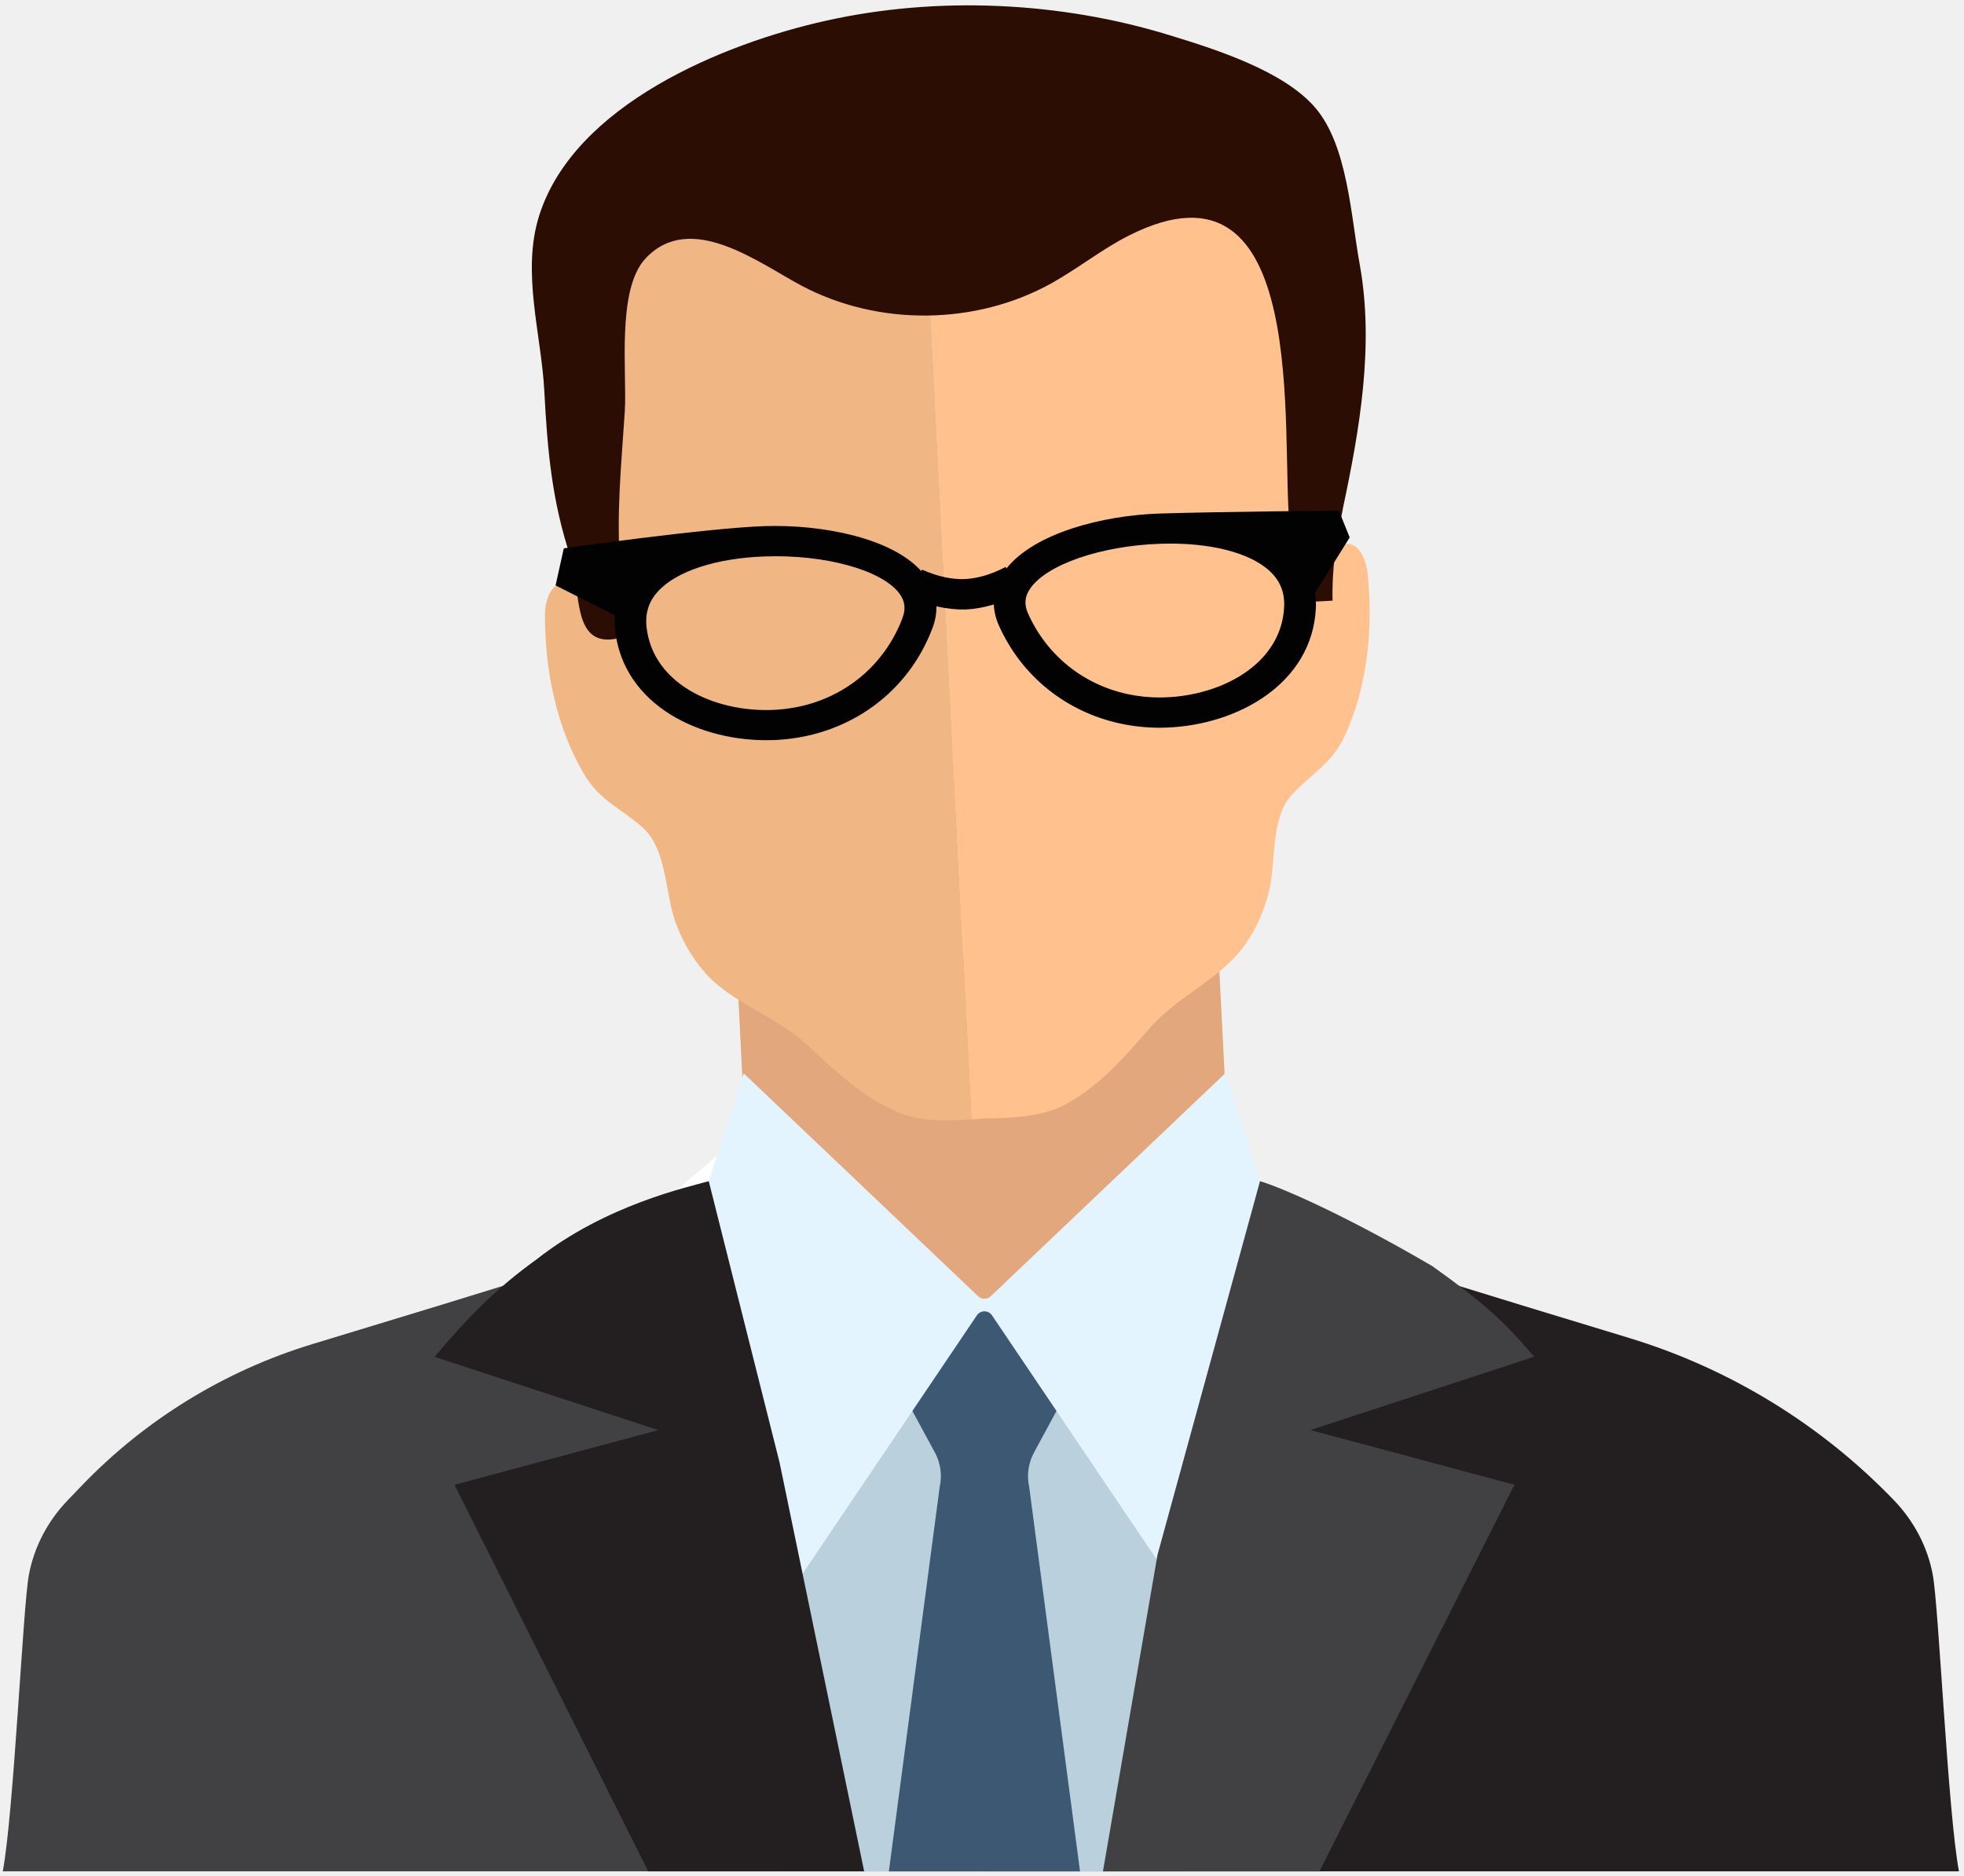
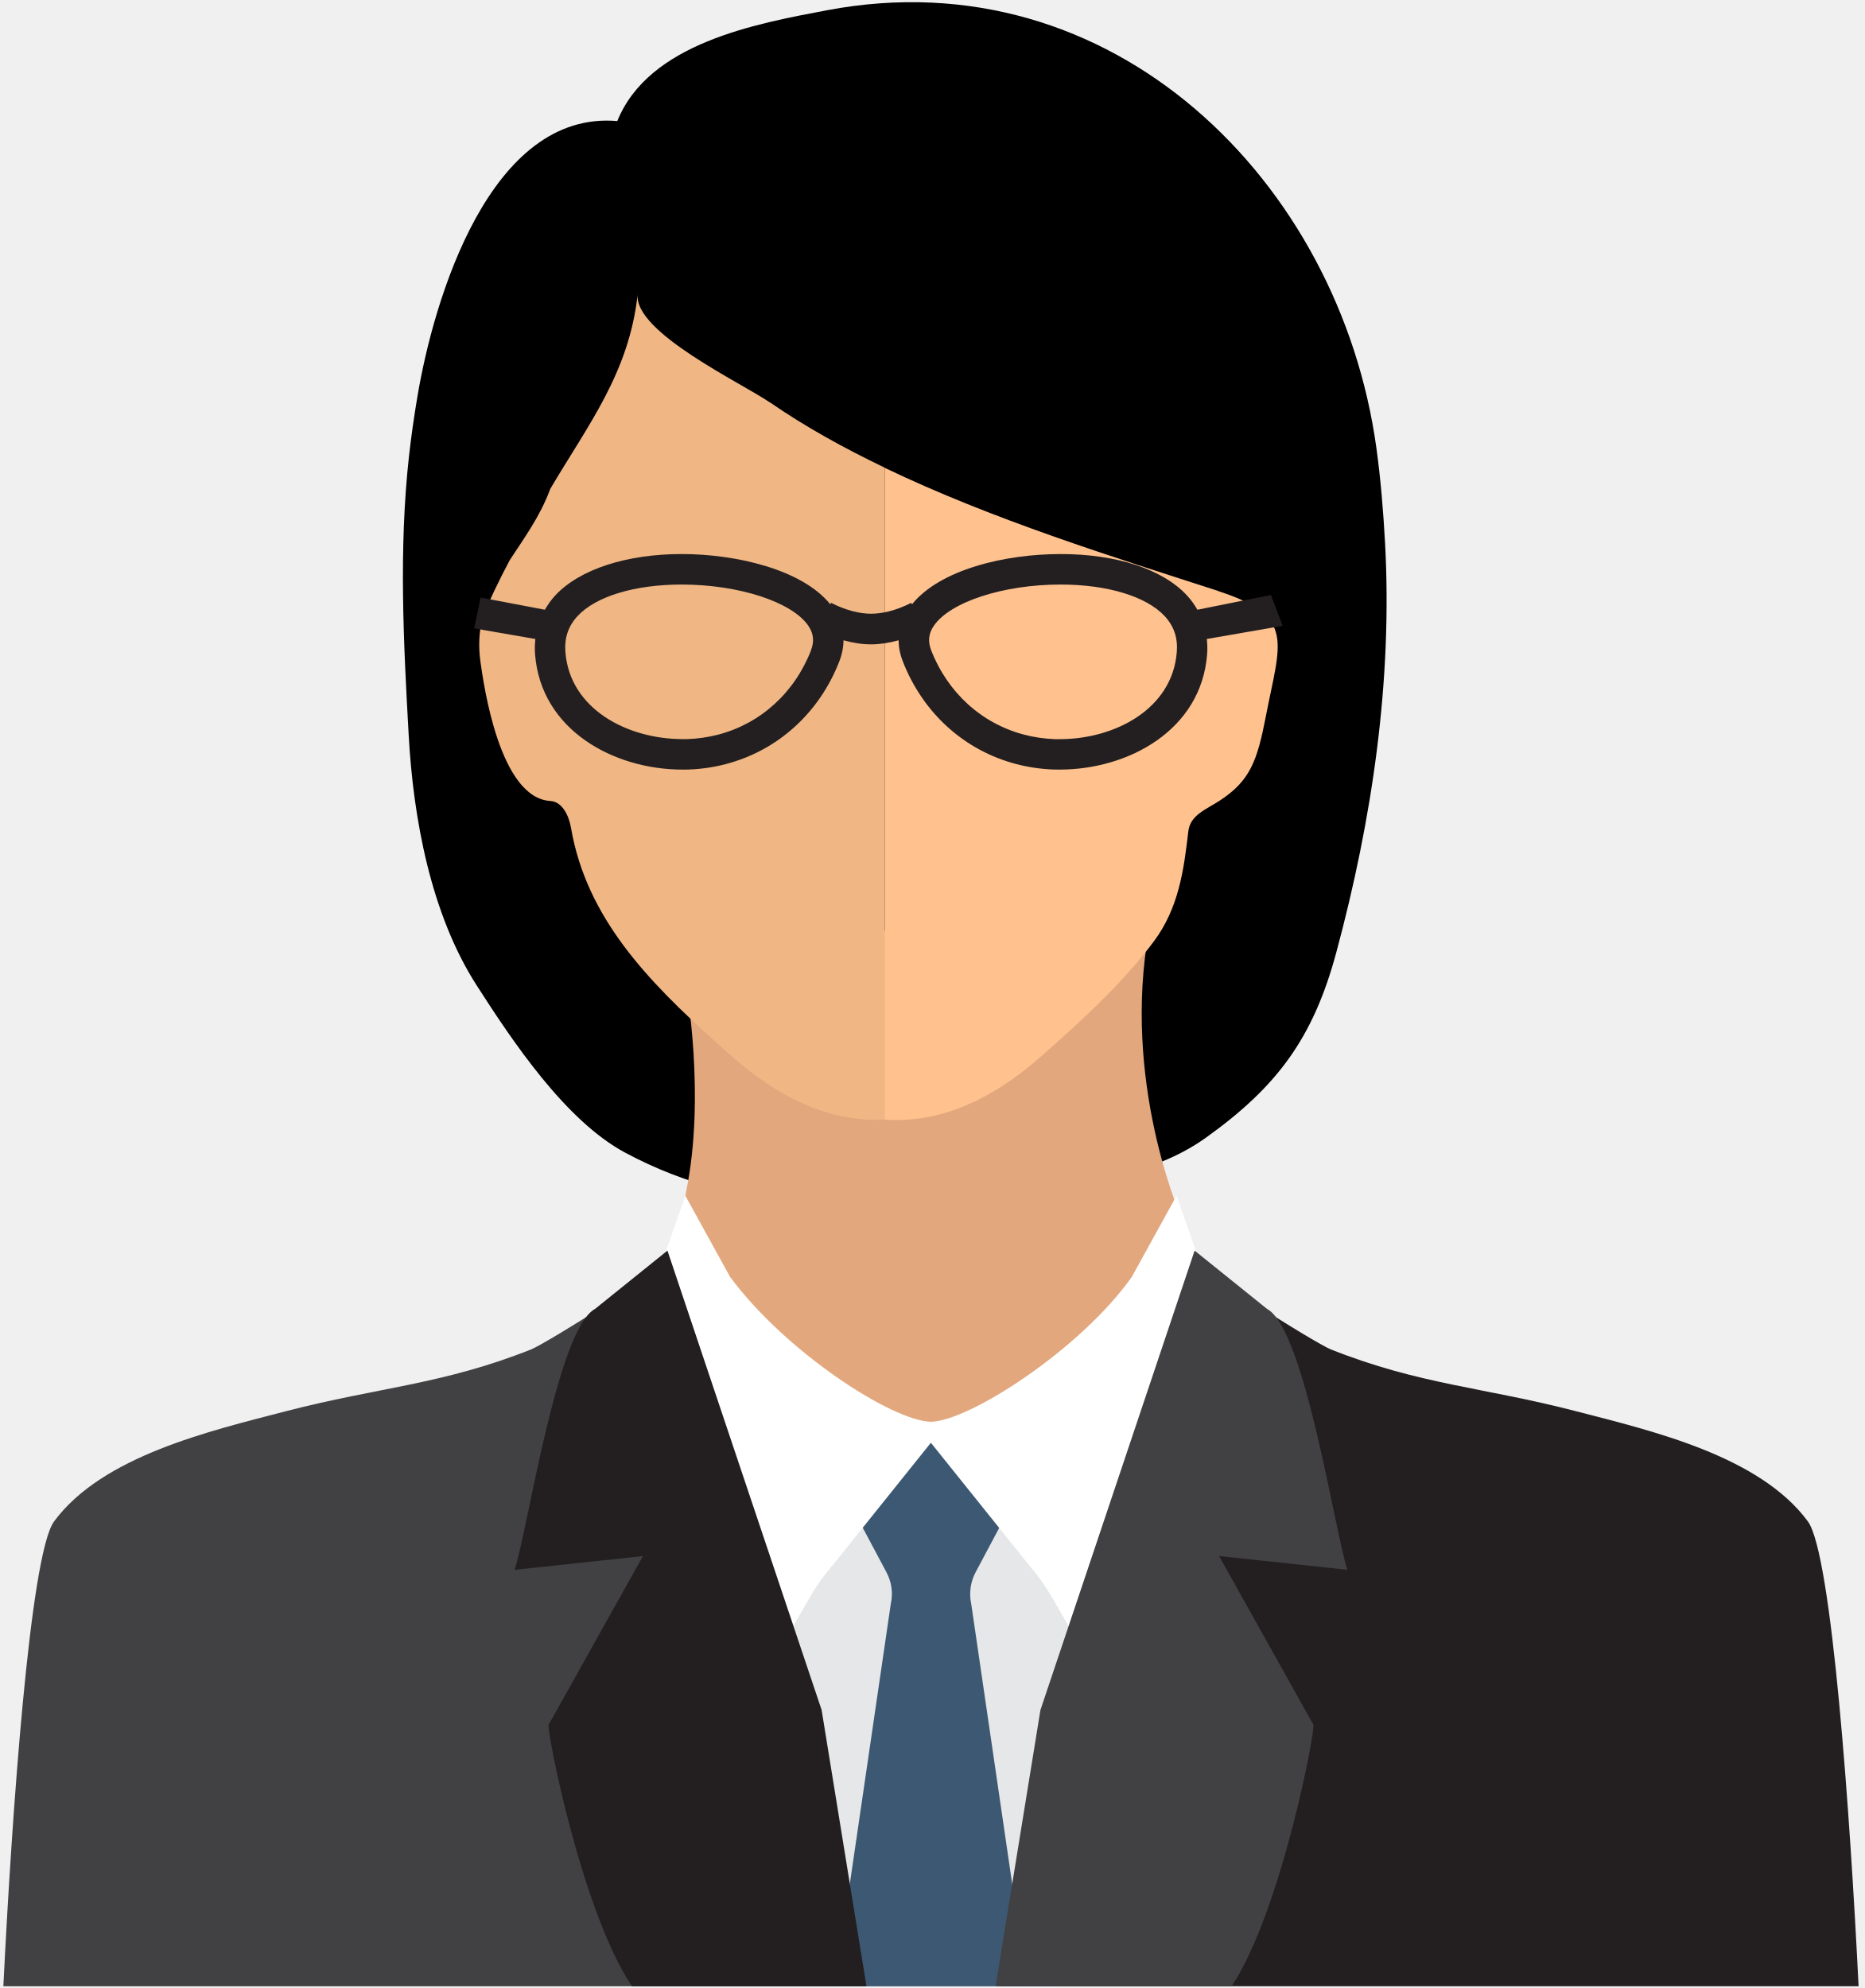
- <svg xmlns="http://www.w3.org/2000/svg" width="354" height="338" viewBox="0 0 354 338" fill="none">
-   <path d="M219.64 172.03L219.83 175.91L221.46 207.95L176.18 249.15L160.34 234.67L134.67 211.19L132.67 171.8L219.64 172.03Z" fill="#E2A77D" />
-   <path d="M169.51 50.84C174.64 52.22 181.6 45.61 184.92 42.91C190.93 38.02 197.76 34.12 205.04 31.46C210.37 29.51 216.23 28.21 221.69 29.76C229.71 32.04 235 40.1 236.49 48.31C239.52 65.02 231.13 82.31 233.81 99.05C234.18 101.39 234.83 106.7 238.56 104.14C240.11 103.08 239.12 100.21 240.77 98.94C244.42 96.13 246.22 100.61 246.5 103.32C247.52 112.95 246.57 123.57 242.42 132.57C240.02 137.78 236.38 139.41 232.84 143.27C228.93 147.55 230.02 155.49 228.74 160.65C227.87 164.16 226.45 167.38 224.45 170.24C220.19 176.34 212.39 179.48 207.44 185.08C202.8 190.33 198.53 195.54 191.97 199.1C188.02 201.25 182.36 201.57 177.15 201.6C176.47 201.66 175.79 201.73 175.1 201.78L167.42 50.39C168.11 50.55 168.83 50.67 169.5 50.86L169.51 50.84Z" fill="#FFC28E" />
-   <path d="M98.22 110.83C98.22 108.11 99.56 103.47 103.48 105.89C105.25 106.98 104.56 109.94 106.21 110.84C110.18 113.01 110.28 107.66 110.42 105.29C110.94 96.29 106.19 87.91 106.89 79.04C107.53 70.92 106.71 62.56 109.27 54.59C111.49 47.69 115.87 41.33 122.1 37.62C127.86 34.19 135.04 33.23 141.5 35.02C147.19 36.59 151.14 40.03 154.97 44.31C159.14 48.98 161.11 48.93 167.43 50.36L175.11 201.75C170.52 202.11 165.77 202.1 162.16 200.59C155.27 197.71 150.5 192.95 145.35 188.2C139.86 183.13 131.79 180.8 126.93 175.16C124.65 172.52 122.91 169.45 121.69 166.05C119.9 161.05 120.18 153.04 115.86 149.18C111.96 145.69 108.17 144.44 105.25 139.5C100.21 130.97 98.19 120.5 98.23 110.82L98.22 110.83Z" fill="#F0B784" />
-   <path d="M242.03 91.82C240.85 97.32 240.03 102.81 240.19 108.27L233.27 108.62C233.13 107.27 233.13 105.99 233.13 105.2C233.15 101.49 232.86 98.55 232.46 94.87C230.74 78.8 236.52 25.76 203.47 42.46C198.62 44.91 194.34 48.37 189.59 51.02C175.9 58.66 158.32 58.84 144.47 51.49C136.75 47.39 124.44 37.9 116.34 46.6C111.06 52.28 113.06 67.27 112.61 74.24C111.99 83.91 111.04 92.72 111.82 102.59C112.13 106.59 113.17 110.45 113.28 114.48C102.64 118.46 104.93 106.65 102.87 100.5C99.45 90.3 98.66 80.95 98.11 70.48C97.57 60.24 93.96 49.06 97.18 38.87C103.5 18.89 130.33 7.85 148.94 3.72C169.03 -0.75 191.11 0.29 210.76 6.33C218.89 8.82 231.41 12.73 237.13 19.49C242.91 26.31 243.49 38.94 245.08 47.64C247.73 62.23 245.06 77.51 242.01 91.81L242.03 91.82Z" fill="#2B0D04" />
-   <path d="M135.18 203.23L113.27 221.94C117.38 229.94 122.6 238.84 129.24 248.12C137.9 260.22 146.83 269.98 154.81 277.64C154.81 277.64 160.82 254.02 176.62 242.26C152.56 234.19 135.19 203.22 135.19 203.22L135.18 203.23Z" fill="white" />
-   <path d="M176.65 337.3L176.61 242.25C176.61 242.25 166.1 264.35 154.05 258.46L135.46 212.89L119.08 220.28L100.04 228.92L94.17 230.69L78.61 235.48L56.33 242.26C40.52 247.07 26.2 255.85 14.75 267.76L12.16 270.46C8.6 274.18 6.16 278.79 5.21 283.84C4.13 289.54 2.49 326.68 0.5 337.3H176.65Z" fill="#414042" />
-   <path d="M353.09 337.3C351.09 326.68 349.45 289.54 348.37 283.84C347.43 278.79 344.98 274.19 341.42 270.46C328.26 256.78 311.82 246.7 293.67 241.17L274.97 235.48L259.4 230.69L253.54 228.92L234.5 220.28L218.12 212.89L199.53 258.46C187.48 264.35 176.97 242.25 176.97 242.25L176.94 337.3H353.09Z" fill="#231F20" />
-   <path d="M213.66 337.3L223.33 283.47L181.27 237.4H175.61C175.61 237.4 131.37 283.01 131.69 286.32L141.24 337.3H213.66Z" fill="#BAD1DD" />
-   <path d="M169.37 268.04L160.21 337.31H194.67L185.51 268.04C185.04 265.92 185.34 263.71 186.38 261.8L192.05 251.32C192.31 250.69 192.16 249.96 191.67 249.49C189.48 247.36 187.3 245.22 185.11 243.09C183.63 241.64 181.84 240.28 180.97 238.38C180.35 237.02 178.66 233.97 176.69 235.26C174.97 236.39 174.39 238.17 173.27 239.67C172.16 241.17 170.41 242.46 169.07 243.77C167.12 245.67 165.17 247.58 163.21 249.48C162.72 249.96 162.57 250.68 162.82 251.31L168.5 261.79C169.54 263.71 169.85 265.92 169.37 268.03V268.04Z" fill="#3D5872" />
-   <path d="M178.57 233.64C177.93 234.25 176.95 234.25 176.3 233.64L134.05 193.47L124.61 222.62L142.87 286.31L176.06 237.11C176.74 236.11 178.15 236.11 178.82 237.11L212.01 286.31L230.27 222.62L220.83 193.47L178.58 233.64H178.57Z" fill="#E4F4FF" />
-   <path d="M237.82 337.3L272.97 267.62L236.19 257.76L276.52 244.55C270.73 237.71 266.98 234.52 258.15 228.2C241.8 218.66 230.72 213.97 227.11 212.9L208.63 280.26L198.8 337.31H237.82V337.3Z" fill="#414042" />
-   <path d="M81.92 267.62L116.84 337.3H155.76L140.52 263.64L127.75 212.9C124.14 213.94 109.24 217.12 96.7 227.01C89.59 232.11 84.34 237.4 78.33 244.56L118.66 257.77L81.91 267.63L81.92 267.62Z" fill="#231F20" />
-   <path d="M243.28 96.89L241.32 92.03C241.32 92.03 219.58 92.23 209.05 92.56C198.74 92.89 186.46 96.09 181.42 102.45L181.26 102.19C178.34 103.72 175.85 104.3 173.79 104.38C171.73 104.43 169.2 104.02 166.19 102.67L166.06 102.94C160.62 96.91 148.16 94.51 137.85 94.83C127.33 95.17 101.62 98.84 101.62 98.84L100.14 105.52L110.85 110.91C110.78 111.8 110.77 112.71 110.88 113.63C112.39 127.16 126.31 133.82 139.26 133.4C139.62 133.4 139.97 133.37 140.32 133.35C142.73 133.2 145.11 132.79 147.39 132.15C157.07 129.4 164.62 122.47 168.11 113.11C168.59 111.82 168.81 110.54 168.78 109.29C170.67 109.72 172.42 109.9 173.98 109.86C175.55 109.8 177.27 109.51 179.13 108.96C179.18 110.21 179.48 111.47 180.04 112.74C184.12 121.85 192.1 128.29 201.93 130.42C204.25 130.92 206.65 131.17 209.06 131.17C209.41 131.17 209.77 131.17 210.12 131.15C223.08 130.73 236.53 123.2 237.18 109.6C237.23 108.67 237.16 107.76 237.03 106.88L243.27 96.88L243.28 96.89ZM162.7 111.31C159.83 119 153.65 124.69 145.75 126.94C143.88 127.47 141.93 127.8 139.94 127.93L139.06 127.97C128.74 128.3 117.69 123.28 116.54 113.05C116.26 110.53 116.93 108.42 118.61 106.58C121.95 102.93 129.2 100.57 138.01 100.29C148.74 99.94 158.86 102.73 162.06 106.91C163.1 108.26 163.3 109.67 162.69 111.31H162.7ZM209.95 125.7L209.07 125.72C207.09 125.72 205.11 125.51 203.21 125.1C195.19 123.36 188.65 118.07 185.3 110.58C184.58 108.98 184.69 107.57 185.64 106.15C188.57 101.77 198.49 98.35 209.22 98.01C218.03 97.73 225.41 99.61 228.98 103.05C230.77 104.77 231.58 106.85 231.46 109.38C230.97 119.66 220.26 125.37 209.94 125.7H209.95Z" fill="#020202" />
+ <svg xmlns="http://www.w3.org/2000/svg" width="316" height="337" viewBox="0 0 316 337" fill="none">
+   <path d="M98.21 28.86C99.32 27.71 100.39 26.59 101.43 25.53C100.39 26.59 99.32 27.7 98.21 28.86Z" fill="#2B2924" />
+   <path d="M234.76 92.08C234.47 86.74 234.03 81.32 233.29 75.94C227.08 30.77 188.59 -7.4 140.22 1.73C128.16 4.01 109.97 7.29 104.63 20.52C83.05 18.67 73.52 50.7 70.75 67.22C70.18 70.59 69.7 73.95 69.32 77.34C67.58 93.05 68.39 108.89 69.27 124.62C70.05 138.73 73.01 154.91 80.78 167.02C86.85 176.48 95.82 189.96 105.97 195.4C126.78 206.55 149.42 205.45 171.98 201.95C183.08 200.23 194.71 199.81 204.46 192.81C216.5 184.17 222.59 175.96 226.5 161.43C232.57 138.88 236.03 115.45 234.76 92.06V92.08Z" fill="black" />
+   <path d="M200.6 207.33C200.6 207.33 190.59 185.49 194.36 160.07C197.25 140.59 116.3 167.25 116.3 167.25C116.3 167.25 119.63 185.78 116.3 201.97C112.97 218.16 155.01 249.19 155.01 249.19L182.67 235.09L186.55 239.05L200.59 207.32L200.6 207.33Z" fill="#E2A77D" />
+   <path d="M130.52 68.24C125.8 64.97 107.38 56.33 108.08 49.87C106.63 63.2 99.68 72 93.24 82.92C93.22 82.98 93.21 83.03 93.19 83.08C91.49 87.61 88.8 91.27 86.4 94.95C84.55 98.44 82.86 101.92 81.7 104.99C81.22 107.16 81.06 109.51 81.43 112.17C81.99 116.13 84.68 135.27 93.28 135.78C95.32 135.9 96.43 138.3 96.78 140.32C99.4 155.61 109.81 166.29 121.45 176.76C122.22 177.45 122.98 178.13 123.75 178.82C132.59 186.67 141.32 190.27 149.98 189.78V79.29C143.06 75.97 136.46 72.33 130.52 68.22V68.24Z" fill="#F0B784" />
+   <path d="M206.51 100.19C188.84 94.47 168.22 88.08 149.97 79.31V189.8C150.06 189.8 150.15 189.8 150.24 189.8C158.98 190.37 167.81 186.77 176.73 178.84C178.39 177.37 180.04 175.89 181.68 174.39C186.68 169.81 191.51 165.01 195.57 159.58C199.79 153.92 200.65 147.5 201.41 140.94C201.74 138.11 204.47 137.22 206.84 135.65C211.88 132.31 213.09 129 214.55 121.45C216.98 108.81 219.68 104.48 206.5 100.21L206.51 100.19Z" fill="#FFC28E" />
+   <path d="M136.58 336.7H179.01L194.99 277.31C195.78 275.44 195.51 273.32 194.27 271.7C185.54 260.3 172.46 248.04 157.79 244.27C143.12 248.04 130.04 260.3 121.31 271.7C120.07 273.32 119.8 275.44 120.59 277.31L136.57 336.7H136.58Z" fill="#E6E7E8" />
+   <path d="M146.05 336.7C135.53 302.46 124.97 246.45 114.5 212.22C114.98 213.78 92.6 227.73 90.02 228.75C74.95 234.73 64.18 235.15 48.52 239.21C35.59 242.57 17.38 246.79 9.17 257.9C5.09 263.43 1.99 307.94 0.57 336.7H146.05Z" fill="#414042" />
+   <path d="M315.02 336.7C313.6 307.94 310.5 263.43 306.42 257.9C298.22 246.78 280 242.56 267.07 239.21C251.41 235.15 240.64 234.73 225.57 228.75C222.99 227.73 200.61 213.78 201.09 212.22C190.62 246.45 180.06 302.46 169.54 336.7H315.02Z" fill="#231F20" />
+   <path d="M150.98 271.91L141.5 336.71H174.1L164.62 271.91C164.22 270.09 164.48 268.19 165.35 266.54L170.15 257.52C170.37 256.98 170.24 256.36 169.82 255.94C167.97 254.11 166.12 252.27 164.28 250.43C163.03 249.18 161.51 248.01 160.78 246.38C160.26 245.21 158.82 242.58 157.16 243.7C155.7 244.67 155.22 246.2 154.27 247.49C153.33 248.78 151.86 249.89 150.72 251.02C149.07 252.66 147.42 254.3 145.78 255.93C145.36 256.34 145.24 256.97 145.45 257.51L150.25 266.53C151.13 268.18 151.39 270.08 150.98 271.9V271.91Z" fill="#3D5872" />
+   <path d="M208.88 229.79L199.42 202.69L191.82 216.48C183.23 228.61 164.46 240.84 157.79 241.02C151.13 240.84 133.19 229.2 123.76 216.48L116.16 202.69L106.7 229.79C106.56 230.18 106.55 230.61 106.68 231L123.99 287.05C124.47 288.62 126.59 296.99 127.56 287.63L137.24 270.8C138.37 268.84 139.69 266.98 141.18 265.27L157.78 244.57L174.38 265.27C175.87 266.99 177.19 268.84 178.32 270.8L188 287.63C188.97 297 191.08 288.63 191.57 287.05L208.88 231C209 230.6 208.99 230.18 208.86 229.79H208.88Z" fill="white" />
+   <path d="M93 292.34C92.57 293.11 98.6 324.04 107.11 336.7H146.86L139.26 289.87L113.13 212L100.86 221.88C94.47 225.3 89.47 259.2 87.24 266.11L108.98 263.78C108.98 263.78 93.03 292.31 93.01 292.34H93Z" fill="#231F20" />
+   <path d="M208.76 336.7C217.14 324.04 223.03 293.12 222.6 292.34C222.58 292.31 206.63 263.78 206.63 263.78L228.37 266.11C226.14 259.2 221.14 225.31 214.75 221.88L202.48 212L176.35 289.87L168.75 336.7H208.77H208.76Z" fill="#414042" />
+   <path d="M217.41 106.1L215.42 100.86L202.95 103.36C202.46 102.51 201.89 101.69 201.19 100.94C197.06 96.48 189.25 93.92 179.76 93.92C170.27 93.92 159.31 96.57 154.58 102.44L154.45 102.19C151.78 103.55 149.51 104.02 147.66 104.04C145.8 104.03 143.54 103.55 140.86 102.19L140.73 102.44C136 96.57 124.85 93.92 115.55 93.92C106.25 93.92 98.25 96.48 94.11 100.94C93.41 101.69 92.85 102.51 92.35 103.36L81.46 101.29L80.37 106.52L90.74 108.32C90.65 109.16 90.62 110.02 90.69 110.9C91.67 123.74 104 130.46 115.69 130.46C116.01 130.46 116.33 130.46 116.64 130.45C118.82 130.38 120.97 130.07 123.04 129.52C131.83 127.21 138.84 120.88 142.25 112.14C142.72 110.93 142.96 109.72 142.97 108.54C144.66 109.01 146.22 109.23 147.64 109.23C149.05 109.23 150.61 109.01 152.31 108.54C152.31 109.72 152.55 110.93 153.03 112.14C156.44 120.88 163.44 127.21 172.24 129.52C174.31 130.06 176.46 130.38 178.64 130.45C178.96 130.45 179.28 130.46 179.6 130.46C191.28 130.46 203.62 123.75 204.6 110.9C204.67 110.02 204.64 109.16 204.55 108.32L217.41 106.09V106.1ZM137.46 110.26C134.65 117.44 128.92 122.65 121.74 124.53C120.04 124.97 118.27 125.23 116.48 125.29H115.69C106.38 125.29 96.57 120.22 95.83 110.51C95.65 108.12 96.32 106.14 97.88 104.45C100.99 101.09 107.59 99.09 115.53 99.09C125.21 99.09 134.24 102.03 137.01 106.08C137.9 107.39 138.05 108.73 137.44 110.26H137.46ZM179.61 125.3H178.82C177.03 125.23 175.26 124.98 173.56 124.53C166.38 122.64 160.65 117.44 157.84 110.26C157.24 108.73 157.38 107.4 158.28 106.08C161.05 102.03 170.08 99.09 179.76 99.09C187.7 99.09 194.3 101.1 197.41 104.45C198.97 106.14 199.65 108.12 199.46 110.51C198.72 120.22 188.91 125.3 179.61 125.3Z" fill="#231F20" />
</svg>
